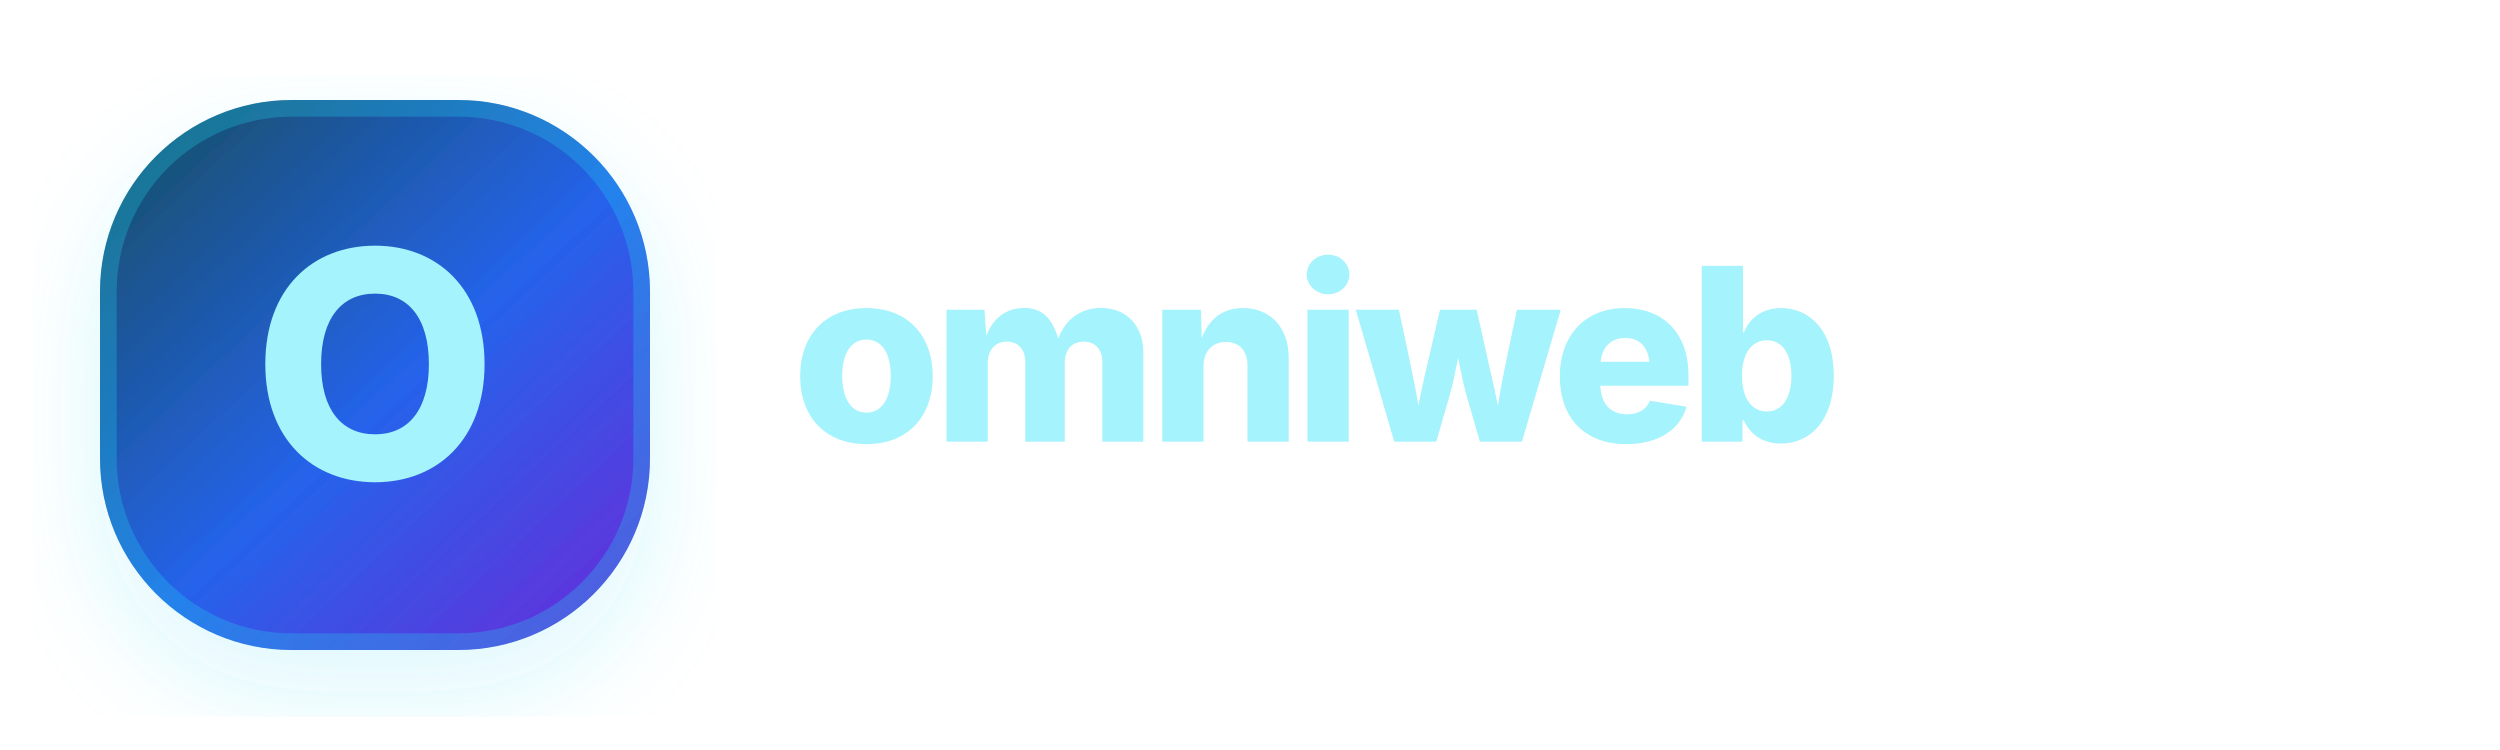
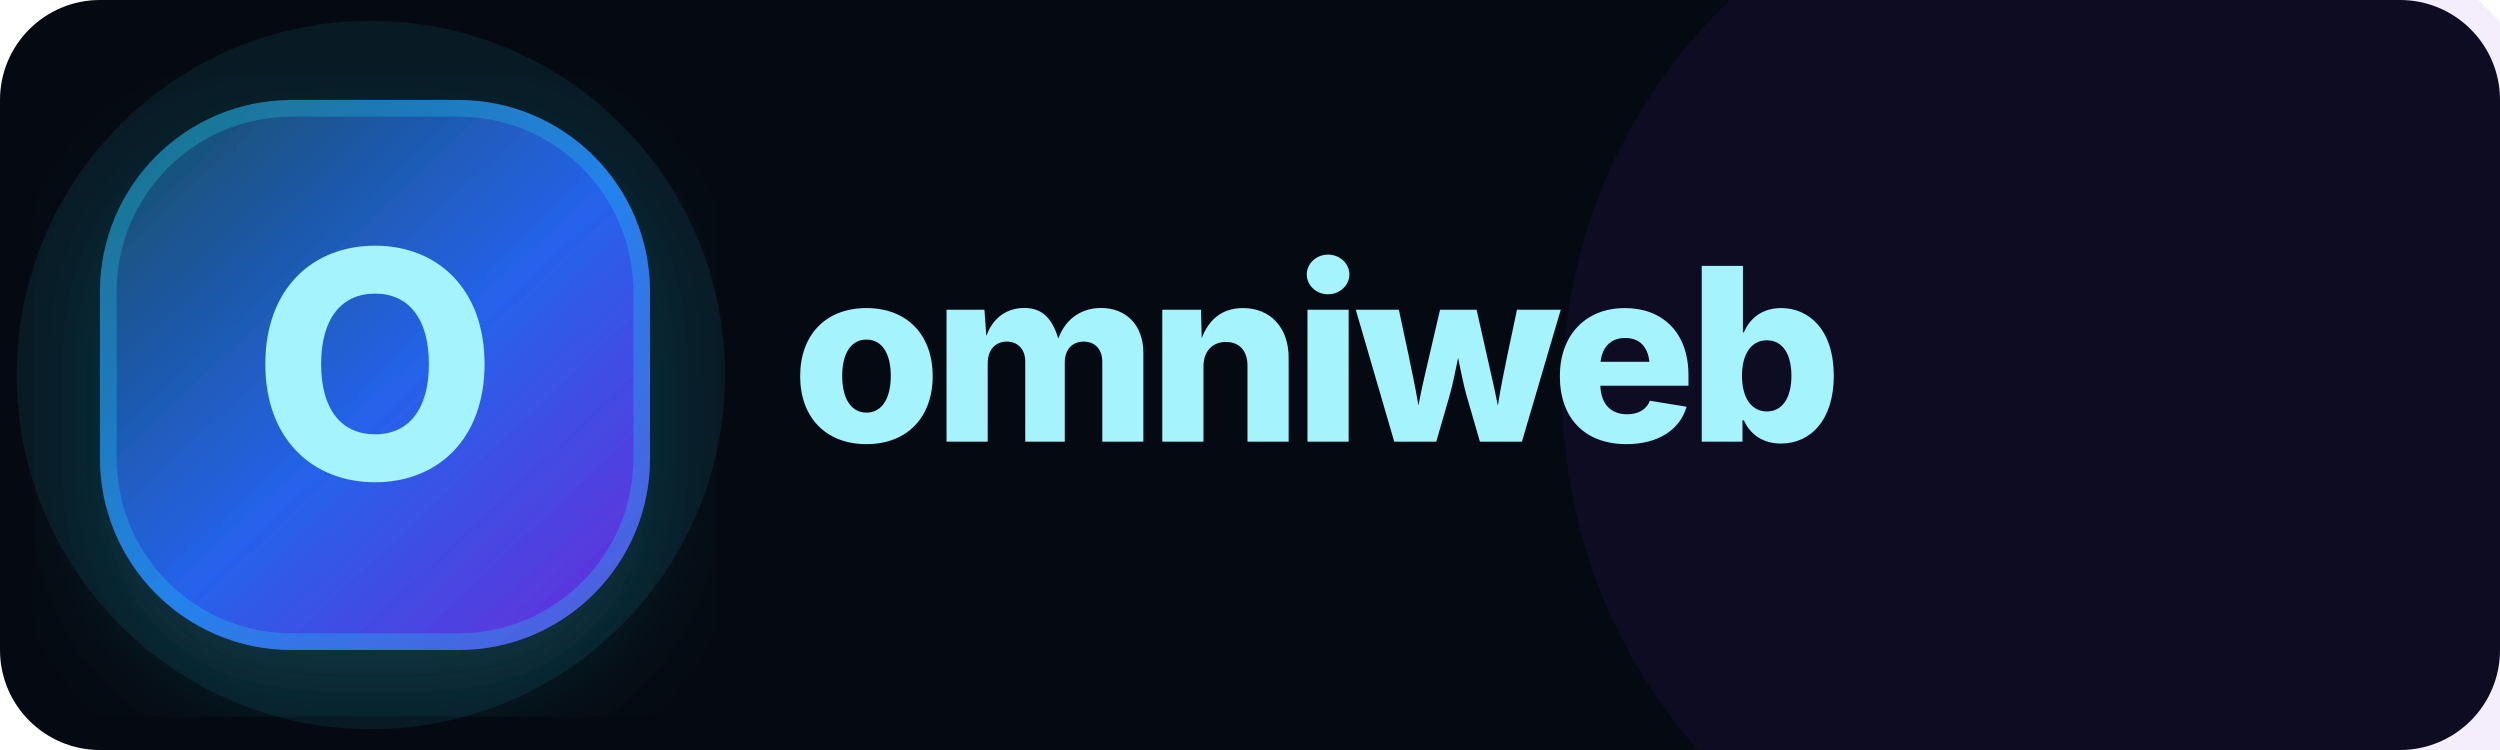
<svg xmlns="http://www.w3.org/2000/svg" width="1200" height="360" viewBox="0 0 1200 360" fill="none">
  <defs>
    <linearGradient id="omniweb-logo-bg" x1="64" y1="48" x2="312" y2="312" gradientUnits="userSpaceOnUse">
      <stop stop-color="#164e63" />
      <stop offset="0.52" stop-color="#2563eb" />
      <stop offset="1" stop-color="#6d28d9" />
    </linearGradient>
    <filter id="omniweb-logo-shadow" x="16" y="16" width="328" height="328" color-interpolation-filters="sRGB" filterUnits="userSpaceOnUse">
      <feDropShadow dx="0" dy="20" stdDeviation="24" flood-color="#22d3ee" flood-opacity="0.16" />
    </filter>
  </defs>
-   <rect width="1200" height="360" rx="48" fill="transparent" />
+   <rect width="1200" height="360" rx="48" fill="#050a12" />
+   <circle cx="178" cy="180" r="170" fill="#22d3ee" opacity="0.08" />
+   <circle cx="1010" cy="188" r="260" fill="#6d28d9" opacity="0.08" />
  <rect x="48" y="48" width="264" height="264" rx="92" fill="url(#omniweb-logo-bg)" filter="url(#omniweb-logo-shadow)" />
  <rect x="52" y="52" width="256" height="256" rx="88" stroke="#22d3ee" stroke-opacity="0.28" stroke-width="8" />
  <text x="180" y="230" text-anchor="middle" font-family="Inter, Arial, sans-serif" font-size="152" font-weight="800" fill="#a5f3fc">O</text>
  <text x="380" y="212" font-family="Inter, Arial, sans-serif" font-size="116" font-weight="800" letter-spacing="-4" fill="#a5f3fc">omniweb</text>
</svg>
